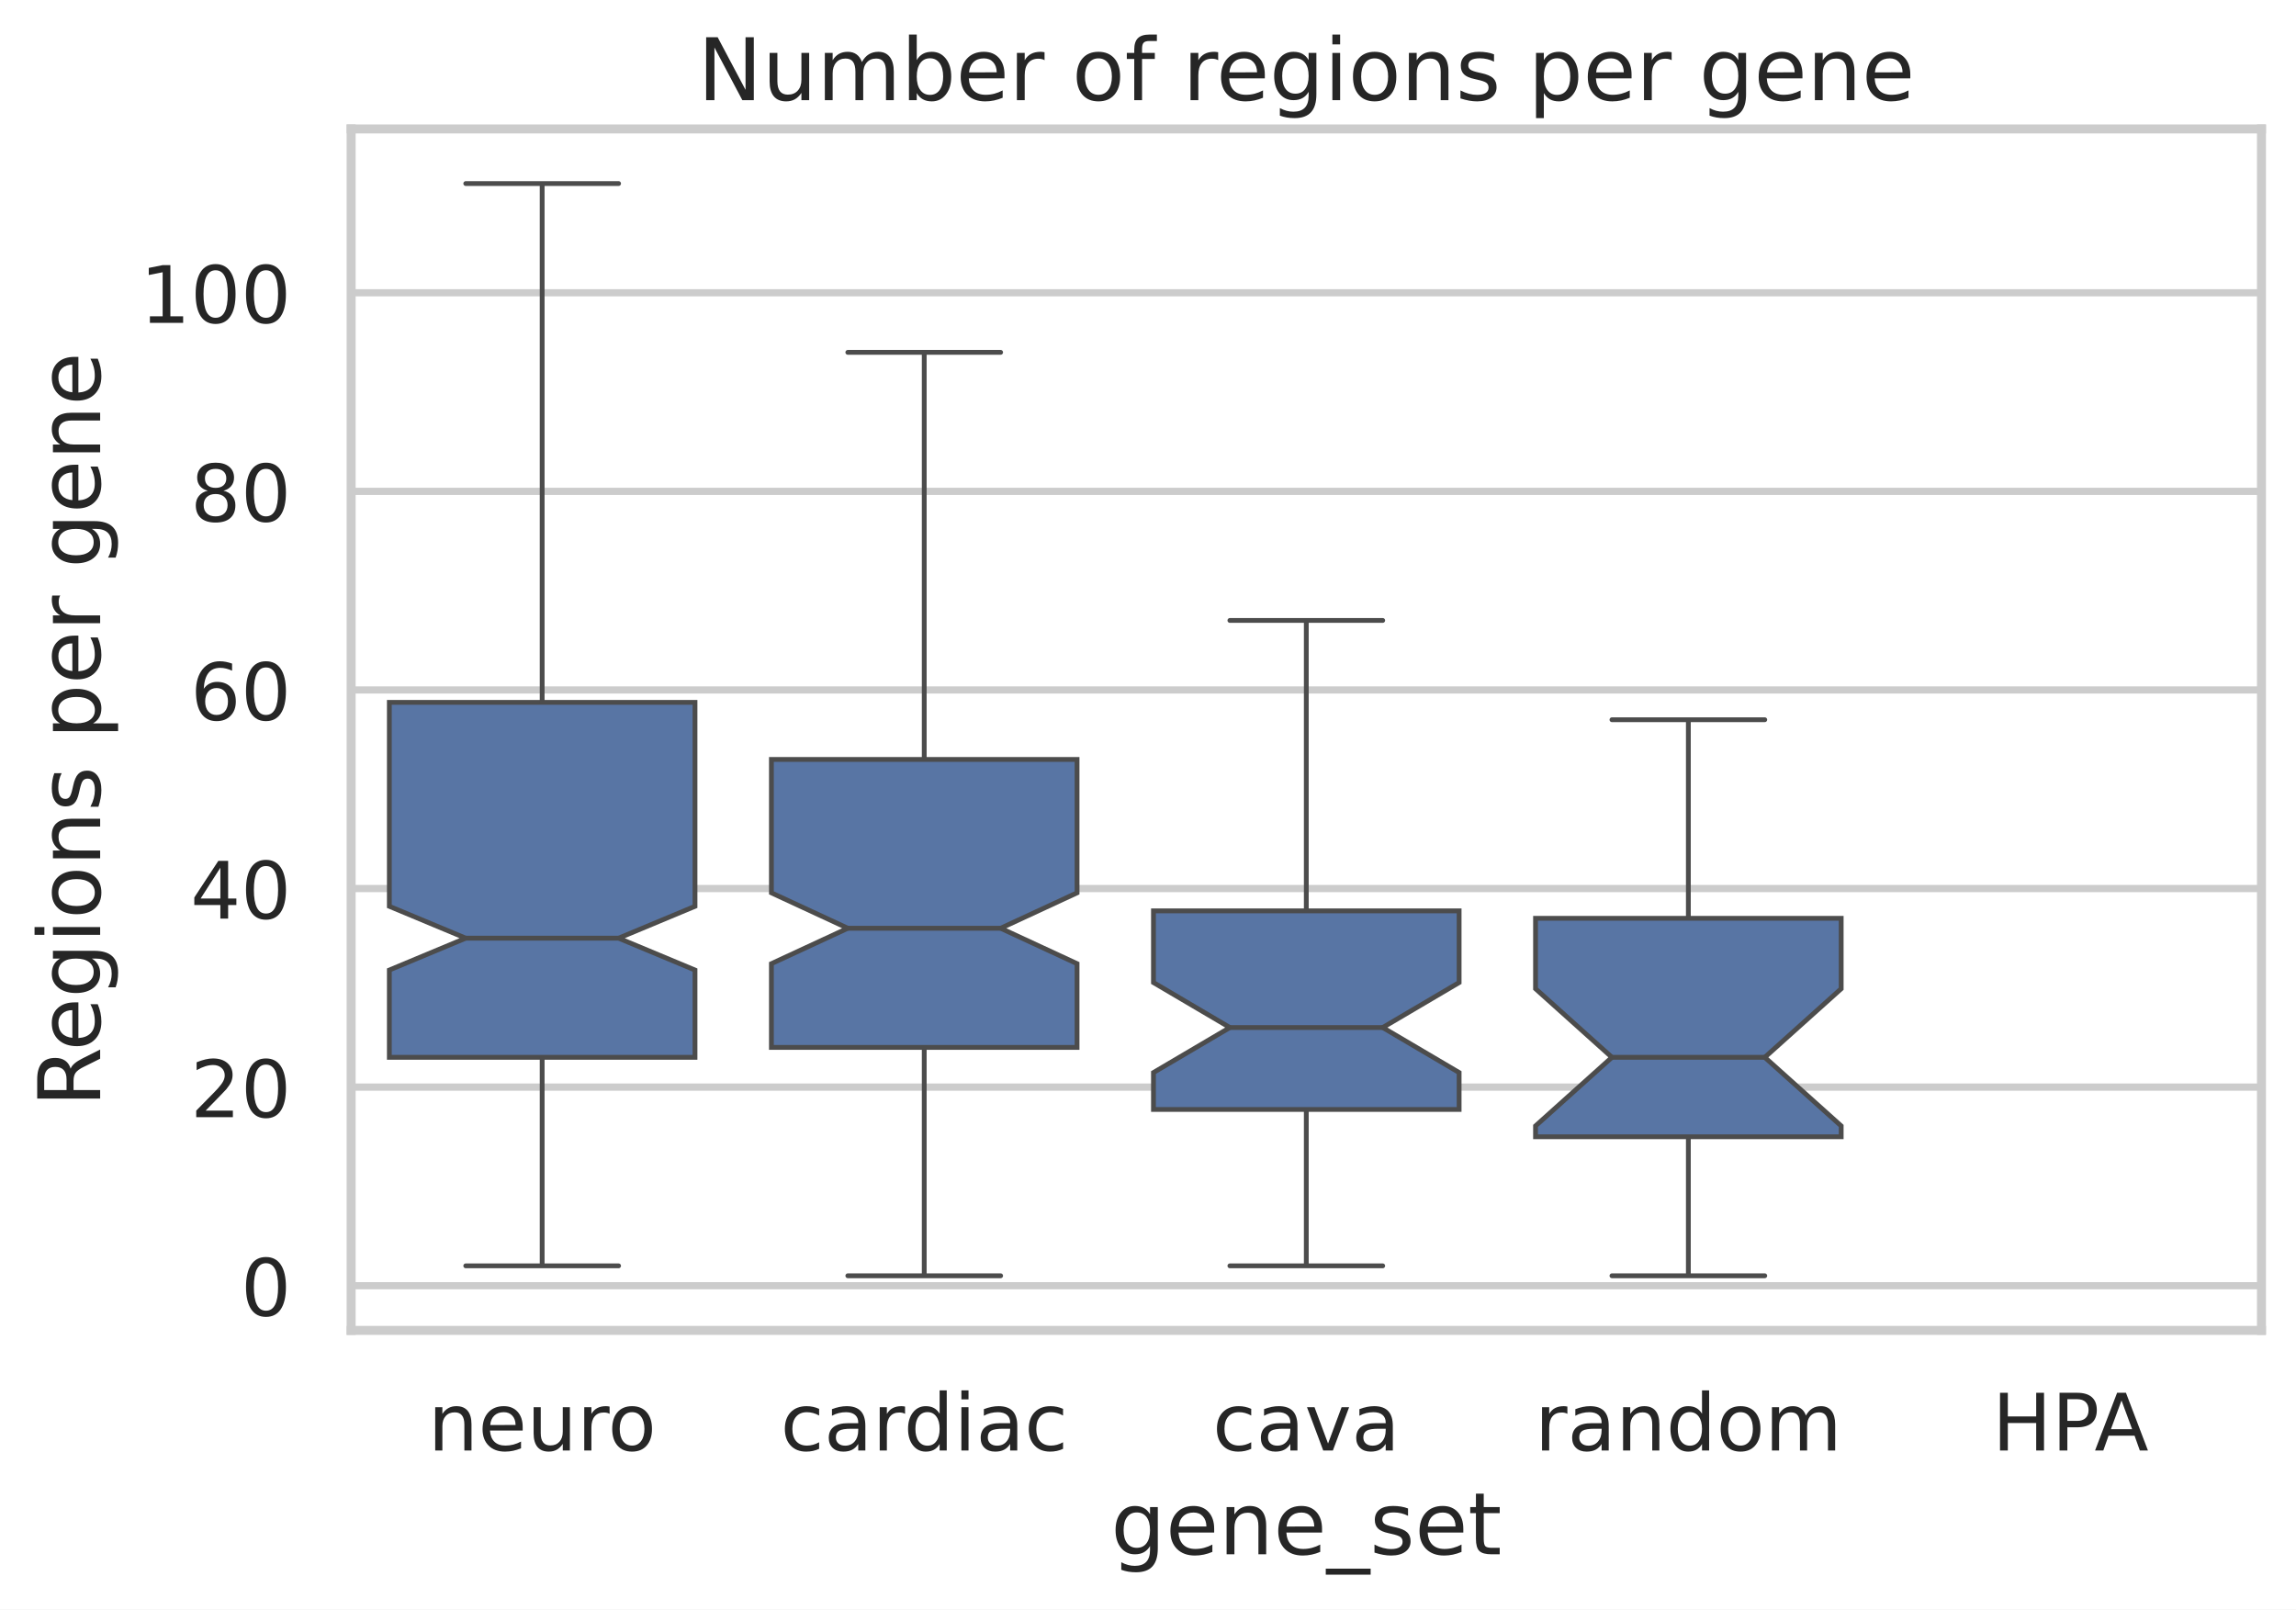
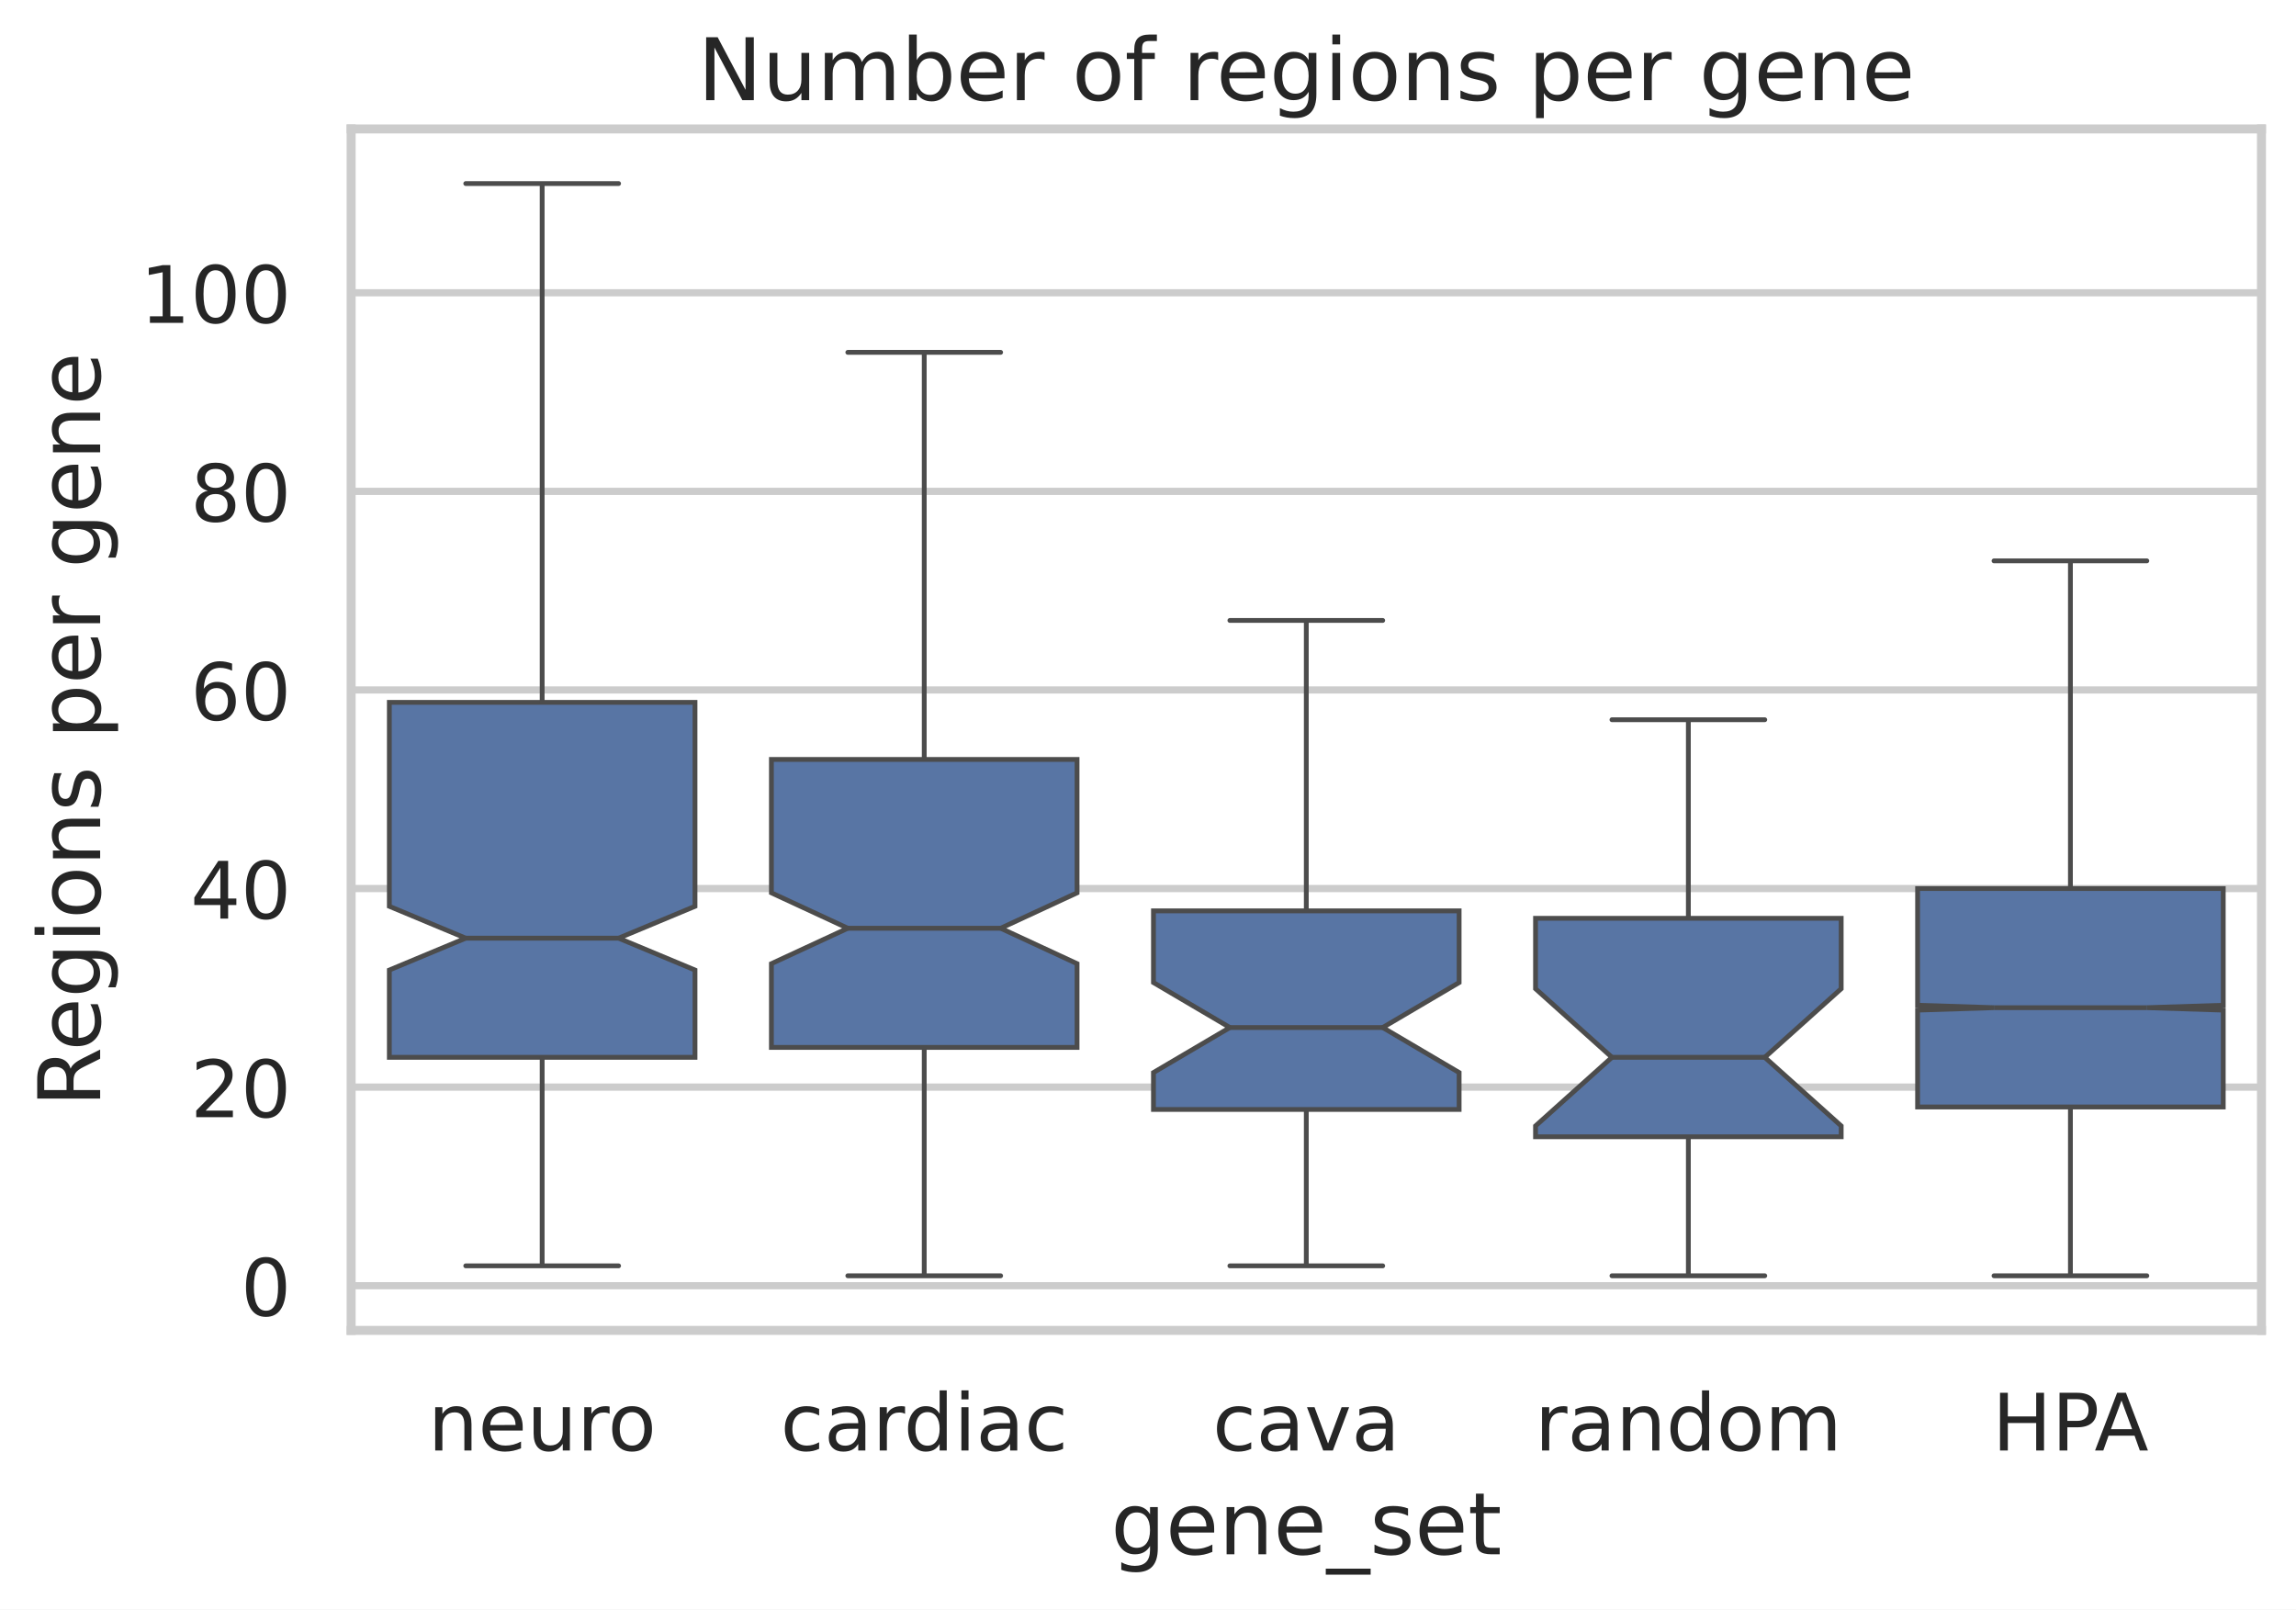
<svg xmlns="http://www.w3.org/2000/svg" xmlns:xlink="http://www.w3.org/1999/xlink" width="478.612pt" height="335.518pt" viewBox="0 0 478.612 335.518" version="1.1">
  <defs>
    <style type="text/css">*{stroke-linejoin: round; stroke-linecap: butt}</style>
  </defs>
  <g id="figure_1">
    <g id="patch_1">
      <path d="M 0 335.518  L 478.612 335.518  L 478.612 0  L 0 0  z " style="fill: #ffffff" />
    </g>
    <g id="axes_1">
      <g id="patch_2">
        <path d="M 73.196 277.317  L 471.412 277.317  L 471.412 26.877  L 73.196 26.877  z " style="fill: #ffffff" />
      </g>
      <g id="matplotlib.axis_1">
        <g id="xtick_1">
          <g id="text_1">
            <g style="fill: #262626" transform="translate(89.22642 302.3533) scale(0.165 -0.165)">
              <defs>
                <path id="DejaVuSans-51" d="M 3513 2113  L 3513 0  L 2938 0  L 2938 2094  Q 2938 2591 2744 2837  Q 2550 3084 2163 3084  Q 1697 3084 1428 2787  Q 1159 2491 1159 1978  L 1159 0  L 581 0  L 581 3500  L 1159 3500  L 1159 2956  Q 1366 3272 1645 3428  Q 1925 3584 2291 3584  Q 2894 3584 3203 3211  Q 3513 2838 3513 2113  z " transform="scale(0.015625)" />
                <path id="DejaVuSans-48" d="M 3597 1894  L 3597 1613  L 953 1613  Q 991 1019 1311 708  Q 1631 397 2203 397  Q 2534 397 2845 478  Q 3156 559 3463 722  L 3463 178  Q 3153 47 2828 -22  Q 2503 -91 2169 -91  Q 1331 -91 842 396  Q 353 884 353 1716  Q 353 2575 817 3079  Q 1281 3584 2069 3584  Q 2775 3584 3186 3129  Q 3597 2675 3597 1894  z M 3022 2063  Q 3016 2534 2758 2815  Q 2500 3097 2075 3097  Q 1594 3097 1305 2825  Q 1016 2553 972 2059  L 3022 2063  z " transform="scale(0.015625)" />
                <path id="DejaVuSans-58" d="M 544 1381  L 544 3500  L 1119 3500  L 1119 1403  Q 1119 906 1312 657  Q 1506 409 1894 409  Q 2359 409 2629 706  Q 2900 1003 2900 1516  L 2900 3500  L 3475 3500  L 3475 0  L 2900 0  L 2900 538  Q 2691 219 2414 64  Q 2138 -91 1772 -91  Q 1169 -91 856 284  Q 544 659 544 1381  z M 1991 3584  L 1991 3584  z " transform="scale(0.015625)" />
                <path id="DejaVuSans-55" d="M 2631 2963  Q 2534 3019 2420 3045  Q 2306 3072 2169 3072  Q 1681 3072 1420 2755  Q 1159 2438 1159 1844  L 1159 0  L 581 0  L 581 3500  L 1159 3500  L 1159 2956  Q 1341 3275 1631 3429  Q 1922 3584 2338 3584  Q 2397 3584 2469 3576  Q 2541 3569 2628 3553  L 2631 2963  z " transform="scale(0.015625)" />
                <path id="DejaVuSans-52" d="M 1959 3097  Q 1497 3097 1228 2736  Q 959 2375 959 1747  Q 959 1119 1226 758  Q 1494 397 1959 397  Q 2419 397 2687 759  Q 2956 1122 2956 1747  Q 2956 2369 2687 2733  Q 2419 3097 1959 3097  z M 1959 3584  Q 2709 3584 3137 3096  Q 3566 2609 3566 1747  Q 3566 888 3137 398  Q 2709 -91 1959 -91  Q 1206 -91 779 398  Q 353 888 353 1747  Q 353 2609 779 3096  Q 1206 3584 1959 3584  z " transform="scale(0.015625)" />
              </defs>
              <use xlink:href="#DejaVuSans-51" />
              <use xlink:href="#DejaVuSans-48" transform="translate(63.375 0)" />
              <use xlink:href="#DejaVuSans-58" transform="translate(124.9062 0)" />
              <use xlink:href="#DejaVuSans-55" transform="translate(188.2812 0)" />
              <use xlink:href="#DejaVuSans-52" transform="translate(227.1875 0)" />
            </g>
          </g>
        </g>
        <g id="xtick_2">
          <g id="text_2">
            <g style="fill: #262626" transform="translate(162.7001 302.3546) scale(0.165 -0.165)">
              <defs>
                <path id="DejaVuSans-46" d="M 3122 3366  L 3122 2828  Q 2878 2963 2633 3030  Q 2388 3097 2138 3097  Q 1578 3097 1268 2742  Q 959 2388 959 1747  Q 959 1106 1268 751  Q 1578 397 2138 397  Q 2388 397 2633 464  Q 2878 531 3122 666  L 3122 134  Q 2881 22 2623 -34  Q 2366 -91 2075 -91  Q 1284 -91 818 406  Q 353 903 353 1747  Q 353 2603 823 3093  Q 1294 3584 2113 3584  Q 2378 3584 2631 3529  Q 2884 3475 3122 3366  z " transform="scale(0.015625)" />
                <path id="DejaVuSans-44" d="M 2194 1759  Q 1497 1759 1228 1600  Q 959 1441 959 1056  Q 959 750 1161 570  Q 1363 391 1709 391  Q 2188 391 2477 730  Q 2766 1069 2766 1631  L 2766 1759  L 2194 1759  z M 3341 1997  L 3341 0  L 2766 0  L 2766 531  Q 2569 213 2275 61  Q 1981 -91 1556 -91  Q 1019 -91 701 211  Q 384 513 384 1019  Q 384 1609 779 1909  Q 1175 2209 1959 2209  L 2766 2209  L 2766 2266  Q 2766 2663 2505 2880  Q 2244 3097 1772 3097  Q 1472 3097 1187 3025  Q 903 2953 641 2809  L 641 3341  Q 956 3463 1253 3523  Q 1550 3584 1831 3584  Q 2591 3584 2966 3190  Q 3341 2797 3341 1997  z " transform="scale(0.015625)" />
                <path id="DejaVuSans-47" d="M 2906 2969  L 2906 4863  L 3481 4863  L 3481 0  L 2906 0  L 2906 525  Q 2725 213 2448 61  Q 2172 -91 1784 -91  Q 1150 -91 751 415  Q 353 922 353 1747  Q 353 2572 751 3078  Q 1150 3584 1784 3584  Q 2172 3584 2448 3432  Q 2725 3281 2906 2969  z M 947 1747  Q 947 1113 1208 752  Q 1469 391 1925 391  Q 2381 391 2643 752  Q 2906 1113 2906 1747  Q 2906 2381 2643 2742  Q 2381 3103 1925 3103  Q 1469 3103 1208 2742  Q 947 2381 947 1747  z " transform="scale(0.015625)" />
                <path id="DejaVuSans-4c" d="M 603 3500  L 1178 3500  L 1178 0  L 603 0  L 603 3500  z M 603 4863  L 1178 4863  L 1178 4134  L 603 4134  L 603 4863  z " transform="scale(0.015625)" />
              </defs>
              <use xlink:href="#DejaVuSans-46" />
              <use xlink:href="#DejaVuSans-44" transform="translate(54.98438 0)" />
              <use xlink:href="#DejaVuSans-55" transform="translate(116.2656 0)" />
              <use xlink:href="#DejaVuSans-47" transform="translate(155.625 0)" />
              <use xlink:href="#DejaVuSans-4c" transform="translate(219.1094 0)" />
              <use xlink:href="#DejaVuSans-44" transform="translate(246.8906 0)" />
              <use xlink:href="#DejaVuSans-46" transform="translate(308.1719 0)" />
            </g>
          </g>
        </g>
        <g id="xtick_3">
          <g id="text_3">
            <g style="fill: #262626" transform="translate(252.7731 302.3533) scale(0.165 -0.165)">
              <defs>
                <path id="DejaVuSans-59" d="M 191 3500  L 800 3500  L 1894 563  L 2988 3500  L 3597 3500  L 2284 0  L 1503 0  L 191 3500  z " transform="scale(0.015625)" />
              </defs>
              <use xlink:href="#DejaVuSans-46" />
              <use xlink:href="#DejaVuSans-44" transform="translate(54.98438 0)" />
              <use xlink:href="#DejaVuSans-59" transform="translate(116.2656 0)" />
              <use xlink:href="#DejaVuSans-44" transform="translate(175.4531 0)" />
            </g>
          </g>
        </g>
        <g id="xtick_4">
          <g id="text_4">
            <g style="fill: #262626" transform="translate(319.9497 302.3546) scale(0.165 -0.165)">
              <defs>
                <path id="DejaVuSans-50" d="M 3328 2828  Q 3544 3216 3844 3400  Q 4144 3584 4550 3584  Q 5097 3584 5394 3201  Q 5691 2819 5691 2113  L 5691 0  L 5113 0  L 5113 2094  Q 5113 2597 4934 2840  Q 4756 3084 4391 3084  Q 3944 3084 3684 2787  Q 3425 2491 3425 1978  L 3425 0  L 2847 0  L 2847 2094  Q 2847 2600 2669 2842  Q 2491 3084 2119 3084  Q 1678 3084 1418 2786  Q 1159 2488 1159 1978  L 1159 0  L 581 0  L 581 3500  L 1159 3500  L 1159 2956  Q 1356 3278 1631 3431  Q 1906 3584 2284 3584  Q 2666 3584 2933 3390  Q 3200 3197 3328 2828  z " transform="scale(0.015625)" />
              </defs>
              <use xlink:href="#DejaVuSans-55" />
              <use xlink:href="#DejaVuSans-44" transform="translate(41.10938 0)" />
              <use xlink:href="#DejaVuSans-51" transform="translate(102.3906 0)" />
              <use xlink:href="#DejaVuSans-47" transform="translate(165.7656 0)" />
              <use xlink:href="#DejaVuSans-52" transform="translate(229.25 0)" />
              <use xlink:href="#DejaVuSans-50" transform="translate(290.4375 0)" />
            </g>
          </g>
        </g>
        <g id="xtick_5">
          <g id="text_5">
            <g style="fill: #262626" transform="translate(415.2949 302.3533) scale(0.165 -0.165)">
              <defs>
                <path id="DejaVuSans-2b" d="M 628 4666  L 1259 4666  L 1259 2753  L 3553 2753  L 3553 4666  L 4184 4666  L 4184 0  L 3553 0  L 3553 2222  L 1259 2222  L 1259 0  L 628 0  L 628 4666  z " transform="scale(0.015625)" />
                <path id="DejaVuSans-33" d="M 1259 4147  L 1259 2394  L 2053 2394  Q 2494 2394 2734 2622  Q 2975 2850 2975 3272  Q 2975 3691 2734 3919  Q 2494 4147 2053 4147  L 1259 4147  z M 628 4666  L 2053 4666  Q 2838 4666 3239 4311  Q 3641 3956 3641 3272  Q 3641 2581 3239 2228  Q 2838 1875 2053 1875  L 1259 1875  L 1259 0  L 628 0  L 628 4666  z " transform="scale(0.015625)" />
                <path id="DejaVuSans-24" d="M 2188 4044  L 1331 1722  L 3047 1722  L 2188 4044  z M 1831 4666  L 2547 4666  L 4325 0  L 3669 0  L 3244 1197  L 1141 1197  L 716 0  L 50 0  L 1831 4666  z " transform="scale(0.015625)" />
              </defs>
              <use xlink:href="#DejaVuSans-2b" />
              <use xlink:href="#DejaVuSans-33" transform="translate(75.20312 0)" />
              <use xlink:href="#DejaVuSans-24" transform="translate(129.1094 0)" />
            </g>
          </g>
        </g>
        <g id="text_6">
          <g style="fill: #262626" transform="translate(231.5562 323.9943) scale(0.18 -0.18)">
            <defs>
              <path id="DejaVuSans-4a" d="M 2906 1791  Q 2906 2416 2648 2759  Q 2391 3103 1925 3103  Q 1463 3103 1205 2759  Q 947 2416 947 1791  Q 947 1169 1205 825  Q 1463 481 1925 481  Q 2391 481 2648 825  Q 2906 1169 2906 1791  z M 3481 434  Q 3481 -459 3084 -895  Q 2688 -1331 1869 -1331  Q 1566 -1331 1297 -1286  Q 1028 -1241 775 -1147  L 775 -588  Q 1028 -725 1275 -790  Q 1522 -856 1778 -856  Q 2344 -856 2625 -561  Q 2906 -266 2906 331  L 2906 616  Q 2728 306 2450 153  Q 2172 0 1784 0  Q 1141 0 747 490  Q 353 981 353 1791  Q 353 2603 747 3093  Q 1141 3584 1784 3584  Q 2172 3584 2450 3431  Q 2728 3278 2906 2969  L 2906 3500  L 3481 3500  L 3481 434  z " transform="scale(0.015625)" />
              <path id="DejaVuSans-42" d="M 3263 -1063  L 3263 -1509  L -63 -1509  L -63 -1063  L 3263 -1063  z " transform="scale(0.015625)" />
              <path id="DejaVuSans-56" d="M 2834 3397  L 2834 2853  Q 2591 2978 2328 3040  Q 2066 3103 1784 3103  Q 1356 3103 1142 2972  Q 928 2841 928 2578  Q 928 2378 1081 2264  Q 1234 2150 1697 2047  L 1894 2003  Q 2506 1872 2764 1633  Q 3022 1394 3022 966  Q 3022 478 2636 193  Q 2250 -91 1575 -91  Q 1294 -91 989 -36  Q 684 19 347 128  L 347 722  Q 666 556 975 473  Q 1284 391 1588 391  Q 1994 391 2212 530  Q 2431 669 2431 922  Q 2431 1156 2273 1281  Q 2116 1406 1581 1522  L 1381 1569  Q 847 1681 609 1914  Q 372 2147 372 2553  Q 372 3047 722 3315  Q 1072 3584 1716 3584  Q 2034 3584 2315 3537  Q 2597 3491 2834 3397  z " transform="scale(0.015625)" />
              <path id="DejaVuSans-57" d="M 1172 4494  L 1172 3500  L 2356 3500  L 2356 3053  L 1172 3053  L 1172 1153  Q 1172 725 1289 603  Q 1406 481 1766 481  L 2356 481  L 2356 0  L 1766 0  Q 1100 0 847 248  Q 594 497 594 1153  L 594 3053  L 172 3053  L 172 3500  L 594 3500  L 594 4494  L 1172 4494  z " transform="scale(0.015625)" />
            </defs>
            <use xlink:href="#DejaVuSans-4a" />
            <use xlink:href="#DejaVuSans-48" transform="translate(63.48438 0)" />
            <use xlink:href="#DejaVuSans-51" transform="translate(125.0156 0)" />
            <use xlink:href="#DejaVuSans-48" transform="translate(188.3906 0)" />
            <use xlink:href="#DejaVuSans-42" transform="translate(249.9219 0)" />
            <use xlink:href="#DejaVuSans-56" transform="translate(299.9219 0)" />
            <use xlink:href="#DejaVuSans-48" transform="translate(352.0156 0)" />
            <use xlink:href="#DejaVuSans-57" transform="translate(413.5469 0)" />
          </g>
        </g>
      </g>
      <g id="matplotlib.axis_2">
        <g id="ytick_1">
          <g id="line2d_1">
-             <path d="M 73.196 268.003  L 471.412 268.003  " clip-path="url(#pac442da7ba)" style="fill: none; stroke: #cccccc; stroke-width: 1.5; stroke-linecap: round" />
+             <path d="M 73.196 268.003  L 471.412 268.003  " clip-path="url(#p510b35455a)" style="fill: none; stroke: #cccccc; stroke-width: 1.5; stroke-linecap: round" />
          </g>
          <g id="text_7">
            <g style="fill: #262626" transform="translate(50.19766 274.2714) scale(0.165 -0.165)">
              <defs>
                <path id="DejaVuSans-13" d="M 2034 4250  Q 1547 4250 1301 3770  Q 1056 3291 1056 2328  Q 1056 1369 1301 889  Q 1547 409 2034 409  Q 2525 409 2770 889  Q 3016 1369 3016 2328  Q 3016 3291 2770 3770  Q 2525 4250 2034 4250  z M 2034 4750  Q 2819 4750 3233 4129  Q 3647 3509 3647 2328  Q 3647 1150 3233 529  Q 2819 -91 2034 -91  Q 1250 -91 836 529  Q 422 1150 422 2328  Q 422 3509 836 4129  Q 1250 4750 2034 4750  z " transform="scale(0.015625)" />
              </defs>
              <use xlink:href="#DejaVuSans-13" />
            </g>
          </g>
        </g>
        <g id="ytick_2">
          <g id="line2d_2">
-             <path d="M 73.196 226.608  L 471.412 226.608  " clip-path="url(#pac442da7ba)" style="fill: none; stroke: #cccccc; stroke-width: 1.5; stroke-linecap: round" />
+             <path d="M 73.196 226.608  L 471.412 226.608  " clip-path="url(#p510b35455a)" style="fill: none; stroke: #cccccc; stroke-width: 1.5; stroke-linecap: round" />
          </g>
          <g id="text_8">
            <g style="fill: #262626" transform="translate(39.69953 232.8763) scale(0.165 -0.165)">
              <defs>
                <path id="DejaVuSans-15" d="M 1228 531  L 3431 531  L 3431 0  L 469 0  L 469 531  Q 828 903 1448 1529  Q 2069 2156 2228 2338  Q 2531 2678 2651 2914  Q 2772 3150 2772 3378  Q 2772 3750 2511 3984  Q 2250 4219 1831 4219  Q 1534 4219 1204 4116  Q 875 4013 500 3803  L 500 4441  Q 881 4594 1212 4672  Q 1544 4750 1819 4750  Q 2544 4750 2975 4387  Q 3406 4025 3406 3419  Q 3406 3131 3298 2873  Q 3191 2616 2906 2266  Q 2828 2175 2409 1742  Q 1991 1309 1228 531  z " transform="scale(0.015625)" />
              </defs>
              <use xlink:href="#DejaVuSans-15" />
              <use xlink:href="#DejaVuSans-13" transform="translate(63.625 0)" />
            </g>
          </g>
        </g>
        <g id="ytick_3">
          <g id="line2d_3">
-             <path d="M 73.196 185.213  L 471.412 185.213  " clip-path="url(#pac442da7ba)" style="fill: none; stroke: #cccccc; stroke-width: 1.5; stroke-linecap: round" />
+             <path d="M 73.196 185.213  L 471.412 185.213  " clip-path="url(#p510b35455a)" style="fill: none; stroke: #cccccc; stroke-width: 1.5; stroke-linecap: round" />
          </g>
          <g id="text_9">
            <g style="fill: #262626" transform="translate(39.69953 191.4813) scale(0.165 -0.165)">
              <defs>
                <path id="DejaVuSans-17" d="M 2419 4116  L 825 1625  L 2419 1625  L 2419 4116  z M 2253 4666  L 3047 4666  L 3047 1625  L 3713 1625  L 3713 1100  L 3047 1100  L 3047 0  L 2419 0  L 2419 1100  L 313 1100  L 313 1709  L 2253 4666  z " transform="scale(0.015625)" />
              </defs>
              <use xlink:href="#DejaVuSans-17" />
              <use xlink:href="#DejaVuSans-13" transform="translate(63.625 0)" />
            </g>
          </g>
        </g>
        <g id="ytick_4">
          <g id="line2d_4">
-             <path d="M 73.196 143.818  L 471.412 143.818  " clip-path="url(#pac442da7ba)" style="fill: none; stroke: #cccccc; stroke-width: 1.5; stroke-linecap: round" />
+             <path d="M 73.196 143.818  L 471.412 143.818  " clip-path="url(#p510b35455a)" style="fill: none; stroke: #cccccc; stroke-width: 1.5; stroke-linecap: round" />
          </g>
          <g id="text_10">
            <g style="fill: #262626" transform="translate(39.69953 150.0862) scale(0.165 -0.165)">
              <defs>
                <path id="DejaVuSans-19" d="M 2113 2584  Q 1688 2584 1439 2293  Q 1191 2003 1191 1497  Q 1191 994 1439 701  Q 1688 409 2113 409  Q 2538 409 2786 701  Q 3034 994 3034 1497  Q 3034 2003 2786 2293  Q 2538 2584 2113 2584  z M 3366 4563  L 3366 3988  Q 3128 4100 2886 4159  Q 2644 4219 2406 4219  Q 1781 4219 1451 3797  Q 1122 3375 1075 2522  Q 1259 2794 1537 2939  Q 1816 3084 2150 3084  Q 2853 3084 3261 2657  Q 3669 2231 3669 1497  Q 3669 778 3244 343  Q 2819 -91 2113 -91  Q 1303 -91 875 529  Q 447 1150 447 2328  Q 447 3434 972 4092  Q 1497 4750 2381 4750  Q 2619 4750 2861 4703  Q 3103 4656 3366 4563  z " transform="scale(0.015625)" />
              </defs>
              <use xlink:href="#DejaVuSans-19" />
              <use xlink:href="#DejaVuSans-13" transform="translate(63.625 0)" />
            </g>
          </g>
        </g>
        <g id="ytick_5">
          <g id="line2d_5">
-             <path d="M 73.196 102.423  L 471.412 102.423  " clip-path="url(#pac442da7ba)" style="fill: none; stroke: #cccccc; stroke-width: 1.5; stroke-linecap: round" />
+             <path d="M 73.196 102.423  L 471.412 102.423  " clip-path="url(#p510b35455a)" style="fill: none; stroke: #cccccc; stroke-width: 1.5; stroke-linecap: round" />
          </g>
          <g id="text_11">
            <g style="fill: #262626" transform="translate(39.69953 108.6912) scale(0.165 -0.165)">
              <defs>
                <path id="DejaVuSans-1b" d="M 2034 2216  Q 1584 2216 1326 1975  Q 1069 1734 1069 1313  Q 1069 891 1326 650  Q 1584 409 2034 409  Q 2484 409 2743 651  Q 3003 894 3003 1313  Q 3003 1734 2745 1975  Q 2488 2216 2034 2216  z M 1403 2484  Q 997 2584 770 2862  Q 544 3141 544 3541  Q 544 4100 942 4425  Q 1341 4750 2034 4750  Q 2731 4750 3128 4425  Q 3525 4100 3525 3541  Q 3525 3141 3298 2862  Q 3072 2584 2669 2484  Q 3125 2378 3379 2068  Q 3634 1759 3634 1313  Q 3634 634 3220 271  Q 2806 -91 2034 -91  Q 1263 -91 848 271  Q 434 634 434 1313  Q 434 1759 690 2068  Q 947 2378 1403 2484  z M 1172 3481  Q 1172 3119 1398 2916  Q 1625 2713 2034 2713  Q 2441 2713 2670 2916  Q 2900 3119 2900 3481  Q 2900 3844 2670 4047  Q 2441 4250 2034 4250  Q 1625 4250 1398 4047  Q 1172 3844 1172 3481  z " transform="scale(0.015625)" />
              </defs>
              <use xlink:href="#DejaVuSans-1b" />
              <use xlink:href="#DejaVuSans-13" transform="translate(63.625 0)" />
            </g>
          </g>
        </g>
        <g id="ytick_6">
          <g id="line2d_6">
-             <path d="M 73.196 61.028  L 471.412 61.028  " clip-path="url(#pac442da7ba)" style="fill: none; stroke: #cccccc; stroke-width: 1.5; stroke-linecap: round" />
+             <path d="M 73.196 61.028  L 471.412 61.028  " clip-path="url(#p510b35455a)" style="fill: none; stroke: #cccccc; stroke-width: 1.5; stroke-linecap: round" />
          </g>
          <g id="text_12">
            <g style="fill: #262626" transform="translate(29.20141 67.29616) scale(0.165 -0.165)">
              <defs>
                <path id="DejaVuSans-14" d="M 794 531  L 1825 531  L 1825 4091  L 703 3866  L 703 4441  L 1819 4666  L 2450 4666  L 2450 531  L 3481 531  L 3481 0  L 794 0  L 794 531  z " transform="scale(0.015625)" />
              </defs>
              <use xlink:href="#DejaVuSans-14" />
              <use xlink:href="#DejaVuSans-13" transform="translate(63.625 0)" />
              <use xlink:href="#DejaVuSans-13" transform="translate(127.25 0)" />
            </g>
          </g>
        </g>
        <g id="text_13">
          <g style="fill: #262626" transform="translate(20.87719 230.7628) rotate(-90) scale(0.18 -0.18)">
            <defs>
              <path id="DejaVuSans-35" d="M 2841 2188  Q 3044 2119 3236 1894  Q 3428 1669 3622 1275  L 4263 0  L 3584 0  L 2988 1197  Q 2756 1666 2539 1819  Q 2322 1972 1947 1972  L 1259 1972  L 1259 0  L 628 0  L 628 4666  L 2053 4666  Q 2853 4666 3247 4331  Q 3641 3997 3641 3322  Q 3641 2881 3436 2590  Q 3231 2300 2841 2188  z M 1259 4147  L 1259 2491  L 2053 2491  Q 2509 2491 2742 2702  Q 2975 2913 2975 3322  Q 2975 3731 2742 3939  Q 2509 4147 2053 4147  L 1259 4147  z " transform="scale(0.015625)" />
              <path id="DejaVuSans-3" transform="scale(0.015625)" />
              <path id="DejaVuSans-53" d="M 1159 525  L 1159 -1331  L 581 -1331  L 581 3500  L 1159 3500  L 1159 2969  Q 1341 3281 1617 3432  Q 1894 3584 2278 3584  Q 2916 3584 3314 3078  Q 3713 2572 3713 1747  Q 3713 922 3314 415  Q 2916 -91 2278 -91  Q 1894 -91 1617 61  Q 1341 213 1159 525  z M 3116 1747  Q 3116 2381 2855 2742  Q 2594 3103 2138 3103  Q 1681 3103 1420 2742  Q 1159 2381 1159 1747  Q 1159 1113 1420 752  Q 1681 391 2138 391  Q 2594 391 2855 752  Q 3116 1113 3116 1747  z " transform="scale(0.015625)" />
            </defs>
            <use xlink:href="#DejaVuSans-35" />
            <use xlink:href="#DejaVuSans-48" transform="translate(65 0)" />
            <use xlink:href="#DejaVuSans-4a" transform="translate(126.5312 0)" />
            <use xlink:href="#DejaVuSans-4c" transform="translate(190.0156 0)" />
            <use xlink:href="#DejaVuSans-52" transform="translate(217.7969 0)" />
            <use xlink:href="#DejaVuSans-51" transform="translate(278.9844 0)" />
            <use xlink:href="#DejaVuSans-56" transform="translate(342.3594 0)" />
            <use xlink:href="#DejaVuSans-3" transform="translate(394.4531 0)" />
            <use xlink:href="#DejaVuSans-53" transform="translate(426.2344 0)" />
            <use xlink:href="#DejaVuSans-48" transform="translate(489.7188 0)" />
            <use xlink:href="#DejaVuSans-55" transform="translate(551.25 0)" />
            <use xlink:href="#DejaVuSans-3" transform="translate(592.3594 0)" />
            <use xlink:href="#DejaVuSans-4a" transform="translate(624.1406 0)" />
            <use xlink:href="#DejaVuSans-48" transform="translate(687.625 0)" />
            <use xlink:href="#DejaVuSans-51" transform="translate(749.1562 0)" />
            <use xlink:href="#DejaVuSans-48" transform="translate(812.5312 0)" />
          </g>
        </g>
      </g>
      <g id="patch_3">
-         <path d="M 81.16 220.399  L 144.875 220.399  L 144.875 202.203  L 128.946 195.562  L 144.875 188.921  L 144.875 146.405  L 81.16 146.405  L 81.16 188.921  L 97.089 195.562  L 81.16 202.203  L 81.16 220.399  z " clip-path="url(#pac442da7ba)" style="fill: #5875a4; stroke: #4c4c4c; stroke-linejoin: miter" />
+         <path d="M 81.16 220.399  L 144.875 220.399  L 144.875 202.203  L 128.946 195.562  L 144.875 188.921  L 144.875 146.405  L 81.16 146.405  L 81.16 188.921  L 97.089 195.562  L 81.16 202.203  L 81.16 220.399  z " clip-path="url(#p510b35455a)" style="fill: #5875a4; stroke: #4c4c4c; stroke-linejoin: miter" />
      </g>
      <g id="line2d_7">
-         <path d="M 113.017 220.399  L 113.017 263.864  " clip-path="url(#pac442da7ba)" style="fill: none; stroke: #4c4c4c" />
+         <path d="M 113.017 220.399  L 113.017 263.864  " clip-path="url(#p510b35455a)" style="fill: none; stroke: #4c4c4c" />
      </g>
      <g id="line2d_8">
-         <path d="M 113.017 146.405  L 113.017 38.261  " clip-path="url(#pac442da7ba)" style="fill: none; stroke: #4c4c4c" />
+         <path d="M 113.017 146.405  L 113.017 38.261  " clip-path="url(#p510b35455a)" style="fill: none; stroke: #4c4c4c" />
      </g>
      <g id="line2d_9">
-         <path d="M 97.089 263.864  L 128.946 263.864  " clip-path="url(#pac442da7ba)" style="fill: none; stroke: #4c4c4c; stroke-linecap: round" />
+         <path d="M 97.089 263.864  L 128.946 263.864  " clip-path="url(#p510b35455a)" style="fill: none; stroke: #4c4c4c; stroke-linecap: round" />
      </g>
      <g id="line2d_10">
-         <path d="M 97.089 38.261  L 128.946 38.261  " clip-path="url(#pac442da7ba)" style="fill: none; stroke: #4c4c4c; stroke-linecap: round" />
+         <path d="M 97.089 38.261  L 128.946 38.261  " clip-path="url(#p510b35455a)" style="fill: none; stroke: #4c4c4c; stroke-linecap: round" />
      </g>
      <g id="patch_4">
-         <path d="M 160.803 218.329  L 224.518 218.329  L 224.518 200.873  L 208.589 193.492  L 224.518 186.111  L 224.518 158.306  L 160.803 158.306  L 160.803 186.111  L 176.732 193.492  L 160.803 200.873  L 160.803 218.329  z " clip-path="url(#pac442da7ba)" style="fill: #5875a4; stroke: #4c4c4c; stroke-linejoin: miter" />
+         <path d="M 160.803 218.329  L 224.518 218.329  L 224.518 200.873  L 208.589 193.492  L 224.518 186.111  L 224.518 158.306  L 160.803 158.306  L 160.803 186.111  L 176.732 193.492  L 160.803 200.873  L 160.803 218.329  z " clip-path="url(#p510b35455a)" style="fill: #5875a4; stroke: #4c4c4c; stroke-linejoin: miter" />
      </g>
      <g id="line2d_11">
-         <path d="M 192.661 218.329  L 192.661 265.934  " clip-path="url(#pac442da7ba)" style="fill: none; stroke: #4c4c4c" />
+         <path d="M 192.661 218.329  L 192.661 265.934  " clip-path="url(#p510b35455a)" style="fill: none; stroke: #4c4c4c" />
      </g>
      <g id="line2d_12">
-         <path d="M 192.661 158.306  L 192.661 73.447  " clip-path="url(#pac442da7ba)" style="fill: none; stroke: #4c4c4c" />
+         <path d="M 192.661 158.306  L 192.661 73.447  " clip-path="url(#p510b35455a)" style="fill: none; stroke: #4c4c4c" />
      </g>
      <g id="line2d_13">
-         <path d="M 176.732 265.934  L 208.589 265.934  " clip-path="url(#pac442da7ba)" style="fill: none; stroke: #4c4c4c; stroke-linecap: round" />
+         <path d="M 176.732 265.934  L 208.589 265.934  " clip-path="url(#p510b35455a)" style="fill: none; stroke: #4c4c4c; stroke-linecap: round" />
      </g>
      <g id="line2d_14">
-         <path d="M 176.732 73.447  L 208.589 73.447  " clip-path="url(#pac442da7ba)" style="fill: none; stroke: #4c4c4c; stroke-linecap: round" />
+         <path d="M 176.732 73.447  L 208.589 73.447  " clip-path="url(#p510b35455a)" style="fill: none; stroke: #4c4c4c; stroke-linecap: round" />
      </g>
      <g id="patch_5">
-         <path d="M 240.446 231.265  L 304.161 231.265  L 304.161 223.57  L 288.232 214.19  L 304.161 204.809  L 304.161 189.87  L 240.446 189.87  L 240.446 204.809  L 256.375 214.19  L 240.446 223.57  L 240.446 231.265  z " clip-path="url(#pac442da7ba)" style="fill: #5875a4; stroke: #4c4c4c; stroke-linejoin: miter" />
+         <path d="M 240.446 231.265  L 304.161 231.265  L 304.161 223.57  L 288.232 214.19  L 304.161 204.809  L 304.161 189.87  L 240.446 189.87  L 240.446 204.809  L 256.375 214.19  L 240.446 223.57  L 240.446 231.265  z " clip-path="url(#p510b35455a)" style="fill: #5875a4; stroke: #4c4c4c; stroke-linejoin: miter" />
      </g>
      <g id="line2d_15">
-         <path d="M 272.304 231.265  L 272.304 263.864  " clip-path="url(#pac442da7ba)" style="fill: none; stroke: #4c4c4c" />
+         <path d="M 272.304 231.265  L 272.304 263.864  " clip-path="url(#p510b35455a)" style="fill: none; stroke: #4c4c4c" />
      </g>
      <g id="line2d_16">
-         <path d="M 272.304 189.87  L 272.304 129.33  " clip-path="url(#pac442da7ba)" style="fill: none; stroke: #4c4c4c" />
+         <path d="M 272.304 189.87  L 272.304 129.33  " clip-path="url(#p510b35455a)" style="fill: none; stroke: #4c4c4c" />
      </g>
      <g id="line2d_17">
-         <path d="M 256.375 263.864  L 288.232 263.864  " clip-path="url(#pac442da7ba)" style="fill: none; stroke: #4c4c4c; stroke-linecap: round" />
+         <path d="M 256.375 263.864  L 288.232 263.864  " clip-path="url(#p510b35455a)" style="fill: none; stroke: #4c4c4c; stroke-linecap: round" />
      </g>
      <g id="line2d_18">
-         <path d="M 256.375 129.33  L 288.232 129.33  " clip-path="url(#pac442da7ba)" style="fill: none; stroke: #4c4c4c; stroke-linecap: round" />
+         <path d="M 256.375 129.33  L 288.232 129.33  " clip-path="url(#p510b35455a)" style="fill: none; stroke: #4c4c4c; stroke-linecap: round" />
      </g>
      <g id="patch_6">
-         <path d="M 320.09 236.957  L 383.804 236.957  L 383.804 234.697  L 367.875 220.399  L 383.804 206.101  L 383.804 191.422  L 320.09 191.422  L 320.09 206.101  L 336.018 220.399  L 320.09 234.697  L 320.09 236.957  z " clip-path="url(#pac442da7ba)" style="fill: #5875a4; stroke: #4c4c4c; stroke-linejoin: miter" />
+         <path d="M 320.09 236.957  L 383.804 236.957  L 383.804 234.697  L 367.875 220.399  L 383.804 206.101  L 383.804 191.422  L 320.09 191.422  L 320.09 206.101  L 336.018 220.399  L 320.09 234.697  L 320.09 236.957  z " clip-path="url(#p510b35455a)" style="fill: #5875a4; stroke: #4c4c4c; stroke-linejoin: miter" />
      </g>
      <g id="line2d_19">
-         <path d="M 351.947 236.957  L 351.947 265.934  " clip-path="url(#pac442da7ba)" style="fill: none; stroke: #4c4c4c" />
+         <path d="M 351.947 236.957  L 351.947 265.934  " clip-path="url(#p510b35455a)" style="fill: none; stroke: #4c4c4c" />
      </g>
      <g id="line2d_20">
-         <path d="M 351.947 191.422  L 351.947 150.027  " clip-path="url(#pac442da7ba)" style="fill: none; stroke: #4c4c4c" />
+         <path d="M 351.947 191.422  L 351.947 150.027  " clip-path="url(#p510b35455a)" style="fill: none; stroke: #4c4c4c" />
      </g>
      <g id="line2d_21">
-         <path d="M 336.018 265.934  L 367.875 265.934  " clip-path="url(#pac442da7ba)" style="fill: none; stroke: #4c4c4c; stroke-linecap: round" />
+         <path d="M 336.018 265.934  L 367.875 265.934  " clip-path="url(#p510b35455a)" style="fill: none; stroke: #4c4c4c; stroke-linecap: round" />
      </g>
      <g id="line2d_22">
-         <path d="M 336.018 150.027  L 367.875 150.027  " clip-path="url(#pac442da7ba)" style="fill: none; stroke: #4c4c4c; stroke-linecap: round" />
+         <path d="M 336.018 150.027  L 367.875 150.027  " clip-path="url(#p510b35455a)" style="fill: none; stroke: #4c4c4c; stroke-linecap: round" />
+       </g>
+       <g id="patch_7">
+         <path d="M 399.733 230.748  L 463.447 230.748  L 463.447 210.558  L 447.519 210.05  L 463.447 209.542  L 463.447 185.213  L 399.733 185.213  L 399.733 209.542  L 415.661 210.05  L 399.733 210.558  L 399.733 230.748  z " clip-path="url(#p510b35455a)" style="fill: #5875a4; stroke: #4c4c4c; stroke-linejoin: miter" />
      </g>
      <g id="line2d_23">
-         <path d="M 97.089 195.562  L 128.946 195.562  " clip-path="url(#pac442da7ba)" style="fill: none; stroke: #4c4c4c" />
+         <path d="M 431.59 230.748  L 431.59 265.934  " clip-path="url(#p510b35455a)" style="fill: none; stroke: #4c4c4c" />
      </g>
      <g id="line2d_24">
-         <path d="M 176.732 193.492  L 208.589 193.492  " clip-path="url(#pac442da7ba)" style="fill: none; stroke: #4c4c4c" />
+         <path d="M 431.59 185.213  L 431.59 116.911  " clip-path="url(#p510b35455a)" style="fill: none; stroke: #4c4c4c" />
      </g>
      <g id="line2d_25">
-         <path d="M 256.375 214.19  L 288.232 214.19  " clip-path="url(#pac442da7ba)" style="fill: none; stroke: #4c4c4c" />
+         <path d="M 415.661 265.934  L 447.519 265.934  " clip-path="url(#p510b35455a)" style="fill: none; stroke: #4c4c4c; stroke-linecap: round" />
      </g>
      <g id="line2d_26">
-         <path d="M 336.018 220.399  L 367.875 220.399  " clip-path="url(#pac442da7ba)" style="fill: none; stroke: #4c4c4c" />
-       </g>
-       <g id="patch_7">
+         <path d="M 415.661 116.911  L 447.519 116.911  " clip-path="url(#p510b35455a)" style="fill: none; stroke: #4c4c4c; stroke-linecap: round" />
+       </g>
+       <g id="line2d_27">
+         <path d="M 97.089 195.562  L 128.946 195.562  " clip-path="url(#p510b35455a)" style="fill: none; stroke: #4c4c4c" />
+       </g>
+       <g id="line2d_28">
+         <path d="M 176.732 193.492  L 208.589 193.492  " clip-path="url(#p510b35455a)" style="fill: none; stroke: #4c4c4c" />
+       </g>
+       <g id="line2d_29">
+         <path d="M 256.375 214.19  L 288.232 214.19  " clip-path="url(#p510b35455a)" style="fill: none; stroke: #4c4c4c" />
+       </g>
+       <g id="line2d_30">
+         <path d="M 336.018 220.399  L 367.875 220.399  " clip-path="url(#p510b35455a)" style="fill: none; stroke: #4c4c4c" />
+       </g>
+       <g id="line2d_31">
+         <path d="M 415.661 210.05  L 447.519 210.05  " clip-path="url(#p510b35455a)" style="fill: none; stroke: #4c4c4c" />
+       </g>
+       <g id="patch_8">
        <path d="M 73.196 277.317  L 73.196 26.877  " style="fill: none; stroke: #cccccc; stroke-width: 1.875; stroke-linejoin: miter; stroke-linecap: square" />
      </g>
-       <g id="patch_8">
+       <g id="patch_9">
        <path d="M 471.412 277.317  L 471.412 26.877  " style="fill: none; stroke: #cccccc; stroke-width: 1.875; stroke-linejoin: miter; stroke-linecap: square" />
      </g>
-       <g id="patch_9">
+       <g id="patch_10">
        <path d="M 73.196 277.317  L 471.412 277.317  " style="fill: none; stroke: #cccccc; stroke-width: 1.875; stroke-linejoin: miter; stroke-linecap: square" />
      </g>
-       <g id="patch_10">
+       <g id="patch_11">
        <path d="M 73.196 26.877  L 471.412 26.877  " style="fill: none; stroke: #cccccc; stroke-width: 1.875; stroke-linejoin: miter; stroke-linecap: square" />
      </g>
      <g id="text_14">
        <g style="fill: #262626" transform="translate(145.436 20.87719) scale(0.18 -0.18)">
          <defs>
            <path id="DejaVuSans-31" d="M 628 4666  L 1478 4666  L 3547 763  L 3547 4666  L 4159 4666  L 4159 0  L 3309 0  L 1241 3903  L 1241 0  L 628 0  L 628 4666  z " transform="scale(0.015625)" />
            <path id="DejaVuSans-45" d="M 3116 1747  Q 3116 2381 2855 2742  Q 2594 3103 2138 3103  Q 1681 3103 1420 2742  Q 1159 2381 1159 1747  Q 1159 1113 1420 752  Q 1681 391 2138 391  Q 2594 391 2855 752  Q 3116 1113 3116 1747  z M 1159 2969  Q 1341 3281 1617 3432  Q 1894 3584 2278 3584  Q 2916 3584 3314 3078  Q 3713 2572 3713 1747  Q 3713 922 3314 415  Q 2916 -91 2278 -91  Q 1894 -91 1617 61  Q 1341 213 1159 525  L 1159 0  L 581 0  L 581 4863  L 1159 4863  L 1159 2969  z " transform="scale(0.015625)" />
            <path id="DejaVuSans-49" d="M 2375 4863  L 2375 4384  L 1825 4384  Q 1516 4384 1395 4259  Q 1275 4134 1275 3809  L 1275 3500  L 2222 3500  L 2222 3053  L 1275 3053  L 1275 0  L 697 0  L 697 3053  L 147 3053  L 147 3500  L 697 3500  L 697 3744  Q 697 4328 969 4595  Q 1241 4863 1831 4863  L 2375 4863  z " transform="scale(0.015625)" />
          </defs>
          <use xlink:href="#DejaVuSans-31" />
          <use xlink:href="#DejaVuSans-58" transform="translate(74.8125 0)" />
          <use xlink:href="#DejaVuSans-50" transform="translate(138.1875 0)" />
          <use xlink:href="#DejaVuSans-45" transform="translate(235.5938 0)" />
          <use xlink:href="#DejaVuSans-48" transform="translate(299.0781 0)" />
          <use xlink:href="#DejaVuSans-55" transform="translate(360.6094 0)" />
          <use xlink:href="#DejaVuSans-3" transform="translate(401.7188 0)" />
          <use xlink:href="#DejaVuSans-52" transform="translate(433.5 0)" />
          <use xlink:href="#DejaVuSans-49" transform="translate(494.6875 0)" />
          <use xlink:href="#DejaVuSans-3" transform="translate(529.8906 0)" />
          <use xlink:href="#DejaVuSans-55" transform="translate(561.6719 0)" />
          <use xlink:href="#DejaVuSans-48" transform="translate(600.5781 0)" />
          <use xlink:href="#DejaVuSans-4a" transform="translate(662.1094 0)" />
          <use xlink:href="#DejaVuSans-4c" transform="translate(725.5938 0)" />
          <use xlink:href="#DejaVuSans-52" transform="translate(753.375 0)" />
          <use xlink:href="#DejaVuSans-51" transform="translate(814.5625 0)" />
          <use xlink:href="#DejaVuSans-56" transform="translate(877.9375 0)" />
          <use xlink:href="#DejaVuSans-3" transform="translate(930.0312 0)" />
          <use xlink:href="#DejaVuSans-53" transform="translate(961.8125 0)" />
          <use xlink:href="#DejaVuSans-48" transform="translate(1025.297 0)" />
          <use xlink:href="#DejaVuSans-55" transform="translate(1086.828 0)" />
          <use xlink:href="#DejaVuSans-3" transform="translate(1127.938 0)" />
          <use xlink:href="#DejaVuSans-4a" transform="translate(1159.719 0)" />
          <use xlink:href="#DejaVuSans-48" transform="translate(1223.203 0)" />
          <use xlink:href="#DejaVuSans-51" transform="translate(1284.734 0)" />
          <use xlink:href="#DejaVuSans-48" transform="translate(1348.109 0)" />
        </g>
      </g>
    </g>
  </g>
  <defs>
-     <clipPath id="pac442da7ba">
+     <clipPath id="p510b35455a">
      <rect x="73.196" y="26.877" width="398.216" height="250.44" />
    </clipPath>
  </defs>
</svg>
